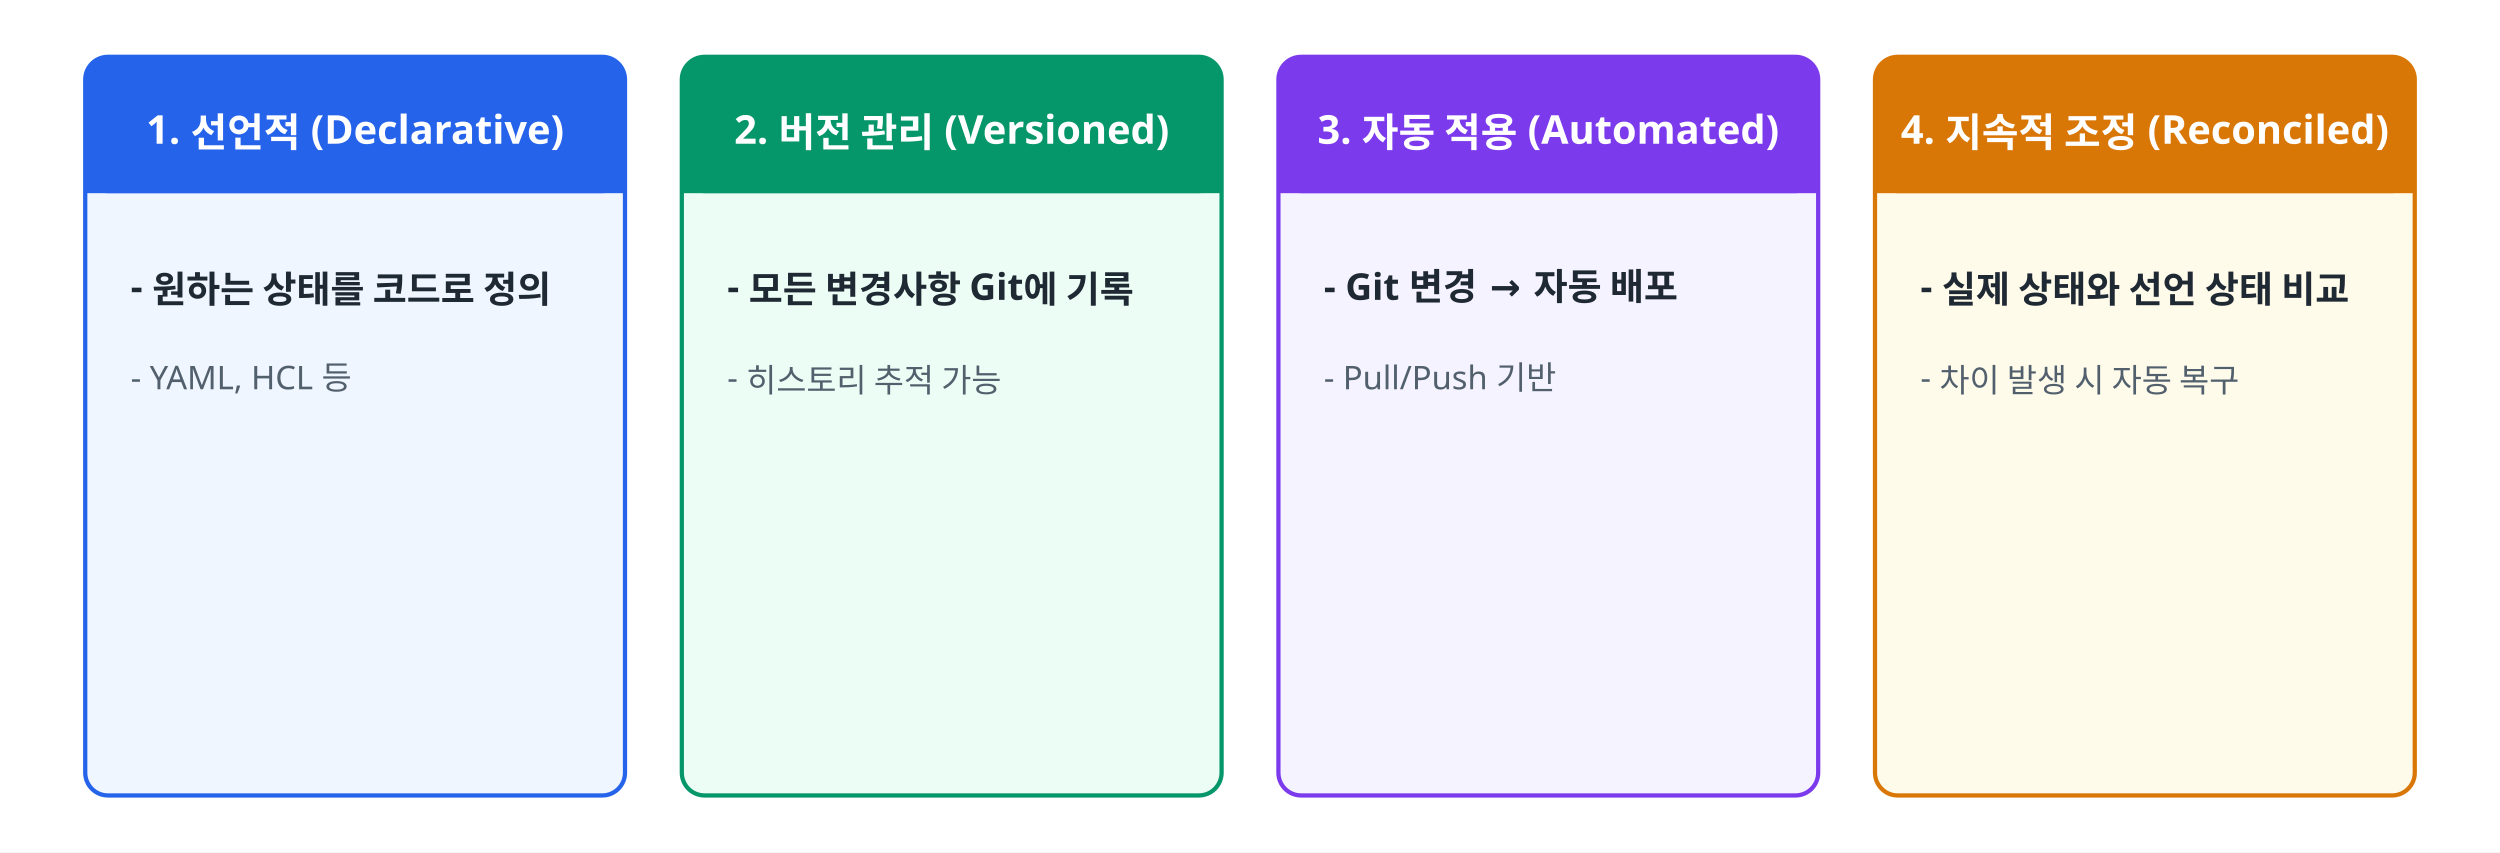
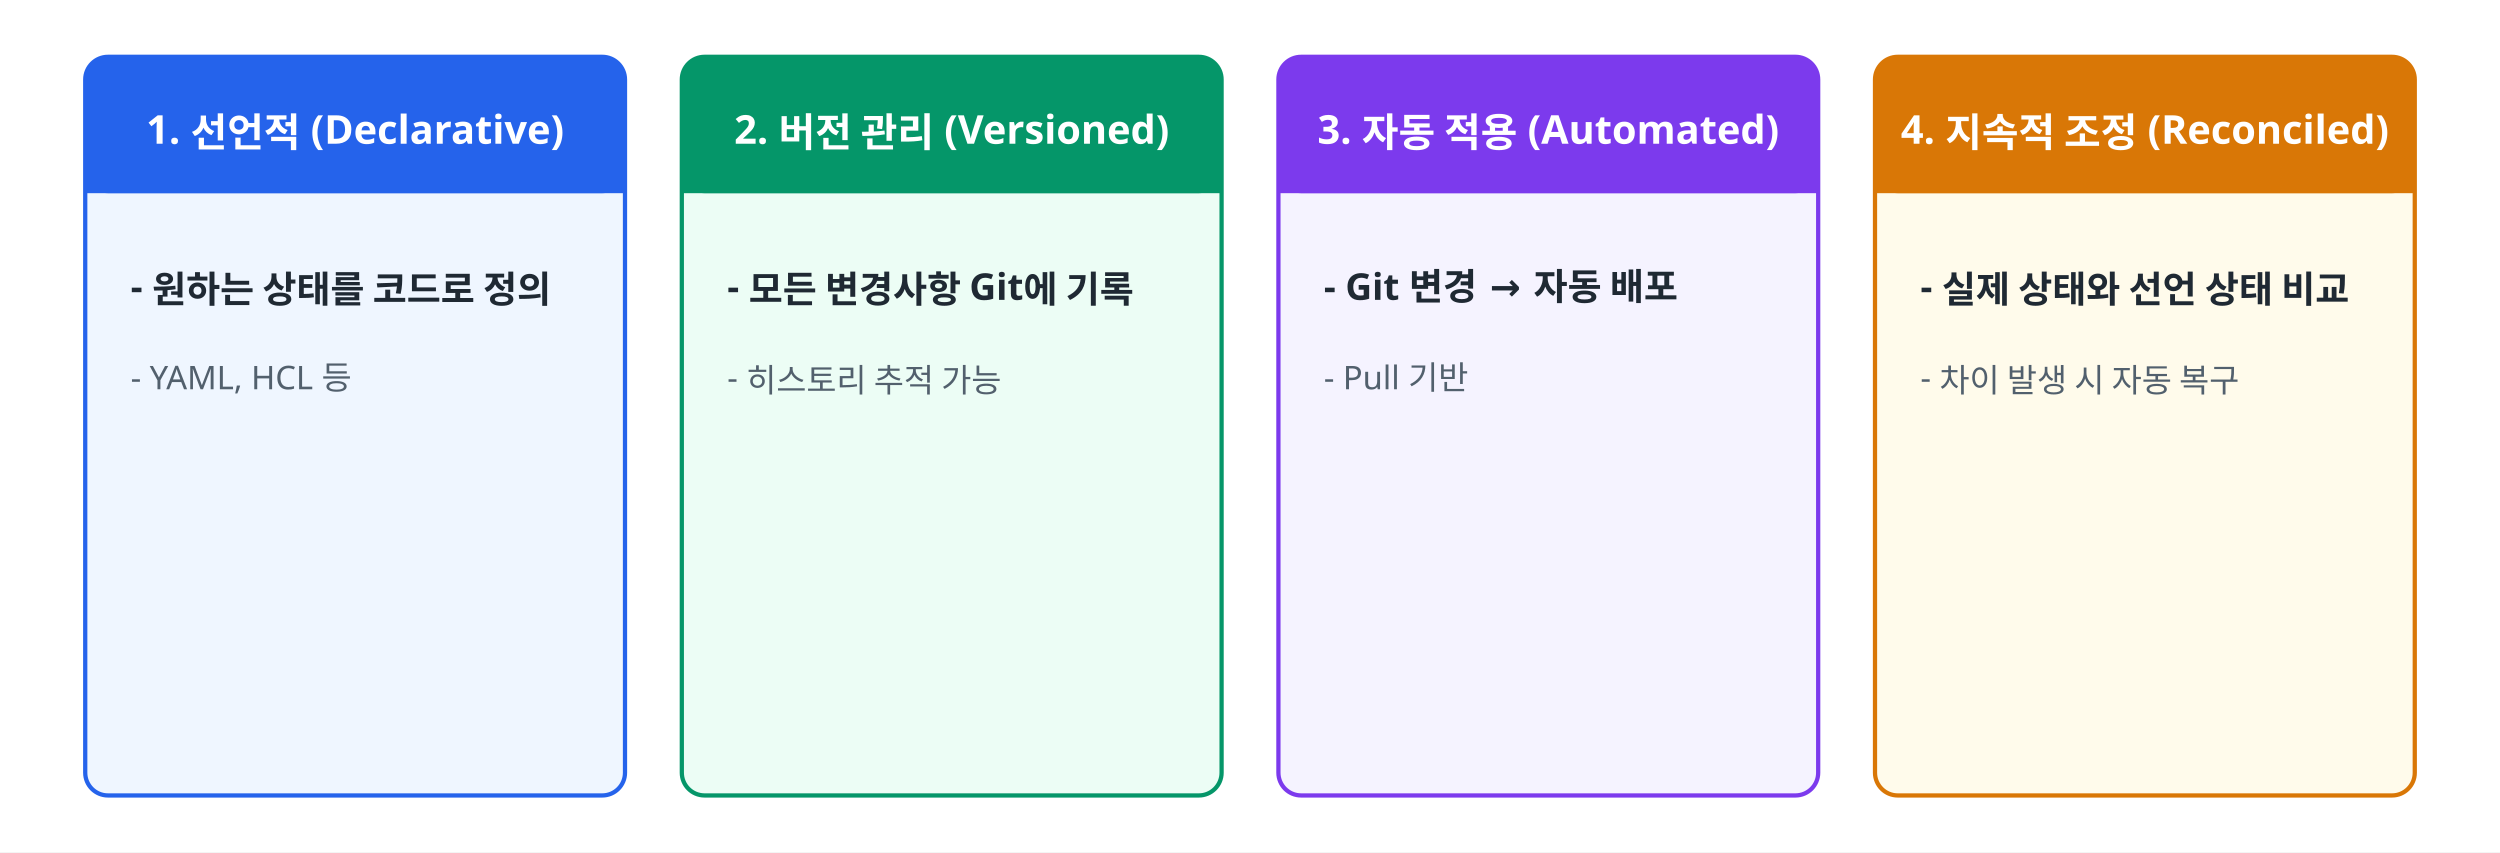
<svg xmlns="http://www.w3.org/2000/svg" viewBox="0 0 880 300" width="880" height="300" font-family="'Malgun Gothic','Apple SD Gothic Neo','Noto Sans KR','Segoe UI',sans-serif" role="img" aria-labelledby="t d">
  <rect width="880" height="300" fill="#ffffff" />
  <g transform="translate(30, 20)">
    <rect x="0" y="0" width="190" height="260" rx="8" fill="#eff6ff" stroke="#2563eb" stroke-width="1.5" />
    <rect x="0" y="0" width="190" height="48" rx="8" fill="#2563eb" />
    <rect x="0" y="40" width="190" height="8" fill="#2563eb" />
    <text x="95" y="30.6" font-size="14" font-weight="bold" fill="#ffffff" text-anchor="middle">1. 선언적 (Declarative)</text>
    <text x="16" y="85.55" font-size="13" font-weight="bold" fill="#1f2933">- 원하는 상태를 코드로 정의</text>
    <text x="16" y="117.025" font-size="11.5" fill="#52606d">- YAML, HCL 등</text>
  </g>
  <g transform="translate(240, 20)">
    <rect x="0" y="0" width="190" height="260" rx="8" fill="#ecfdf5" stroke="#059669" stroke-width="1.5" />
    <rect x="0" y="0" width="190" height="48" rx="8" fill="#059669" />
    <rect x="0" y="40" width="190" height="8" fill="#059669" />
    <text x="95" y="30.6" font-size="14" font-weight="bold" fill="#ffffff" text-anchor="middle">2. 버전 관리 (Versioned)</text>
    <text x="16" y="85.55" font-size="13" font-weight="bold" fill="#1f2933">- 모든 변경사항 Git에 기록</text>
    <text x="16" y="117.025" font-size="11.5" fill="#52606d">- 히스토리 추적 가능</text>
  </g>
  <g transform="translate(450, 20)">
    <rect x="0" y="0" width="190" height="260" rx="8" fill="#f5f3ff" stroke="#7c3aed" stroke-width="1.5" />
    <rect x="0" y="0" width="190" height="48" rx="8" fill="#7c3aed" />
    <rect x="0" y="40" width="190" height="8" fill="#7c3aed" />
    <text x="95" y="30.6" font-size="14" font-weight="bold" fill="#ffffff" text-anchor="middle">3. 자동 적용 (Automated)</text>
    <text x="16" y="85.55" font-size="13" font-weight="bold" fill="#1f2933">- Git 변경 → 자동 배포</text>
-     <text x="16" y="117.025" font-size="11.5" fill="#52606d">- Pull/Push 기반</text>
+     <text x="16" y="117.025" font-size="11.5" fill="#52606d">- Pull 기반</text>
  </g>
  <g transform="translate(660, 20)">
    <rect x="0" y="0" width="190" height="260" rx="8" fill="#fffbeb" stroke="#d97706" stroke-width="1.5" />
    <rect x="0" y="0" width="190" height="48" rx="8" fill="#d97706" />
    <rect x="0" y="40" width="190" height="8" fill="#d97706" />
    <text x="95" y="30.6" font-size="14" font-weight="bold" fill="#ffffff" text-anchor="middle">4. 지속적 조정 (Reconciled)</text>
    <text x="16" y="85.55" font-size="13" font-weight="bold" fill="#1f2933">- 실제 상태와 선언 상태 비교</text>
    <text x="16" y="117.025" font-size="11.5" fill="#52606d">- 차이 발생 시 자동 복구</text>
  </g>
</svg>
